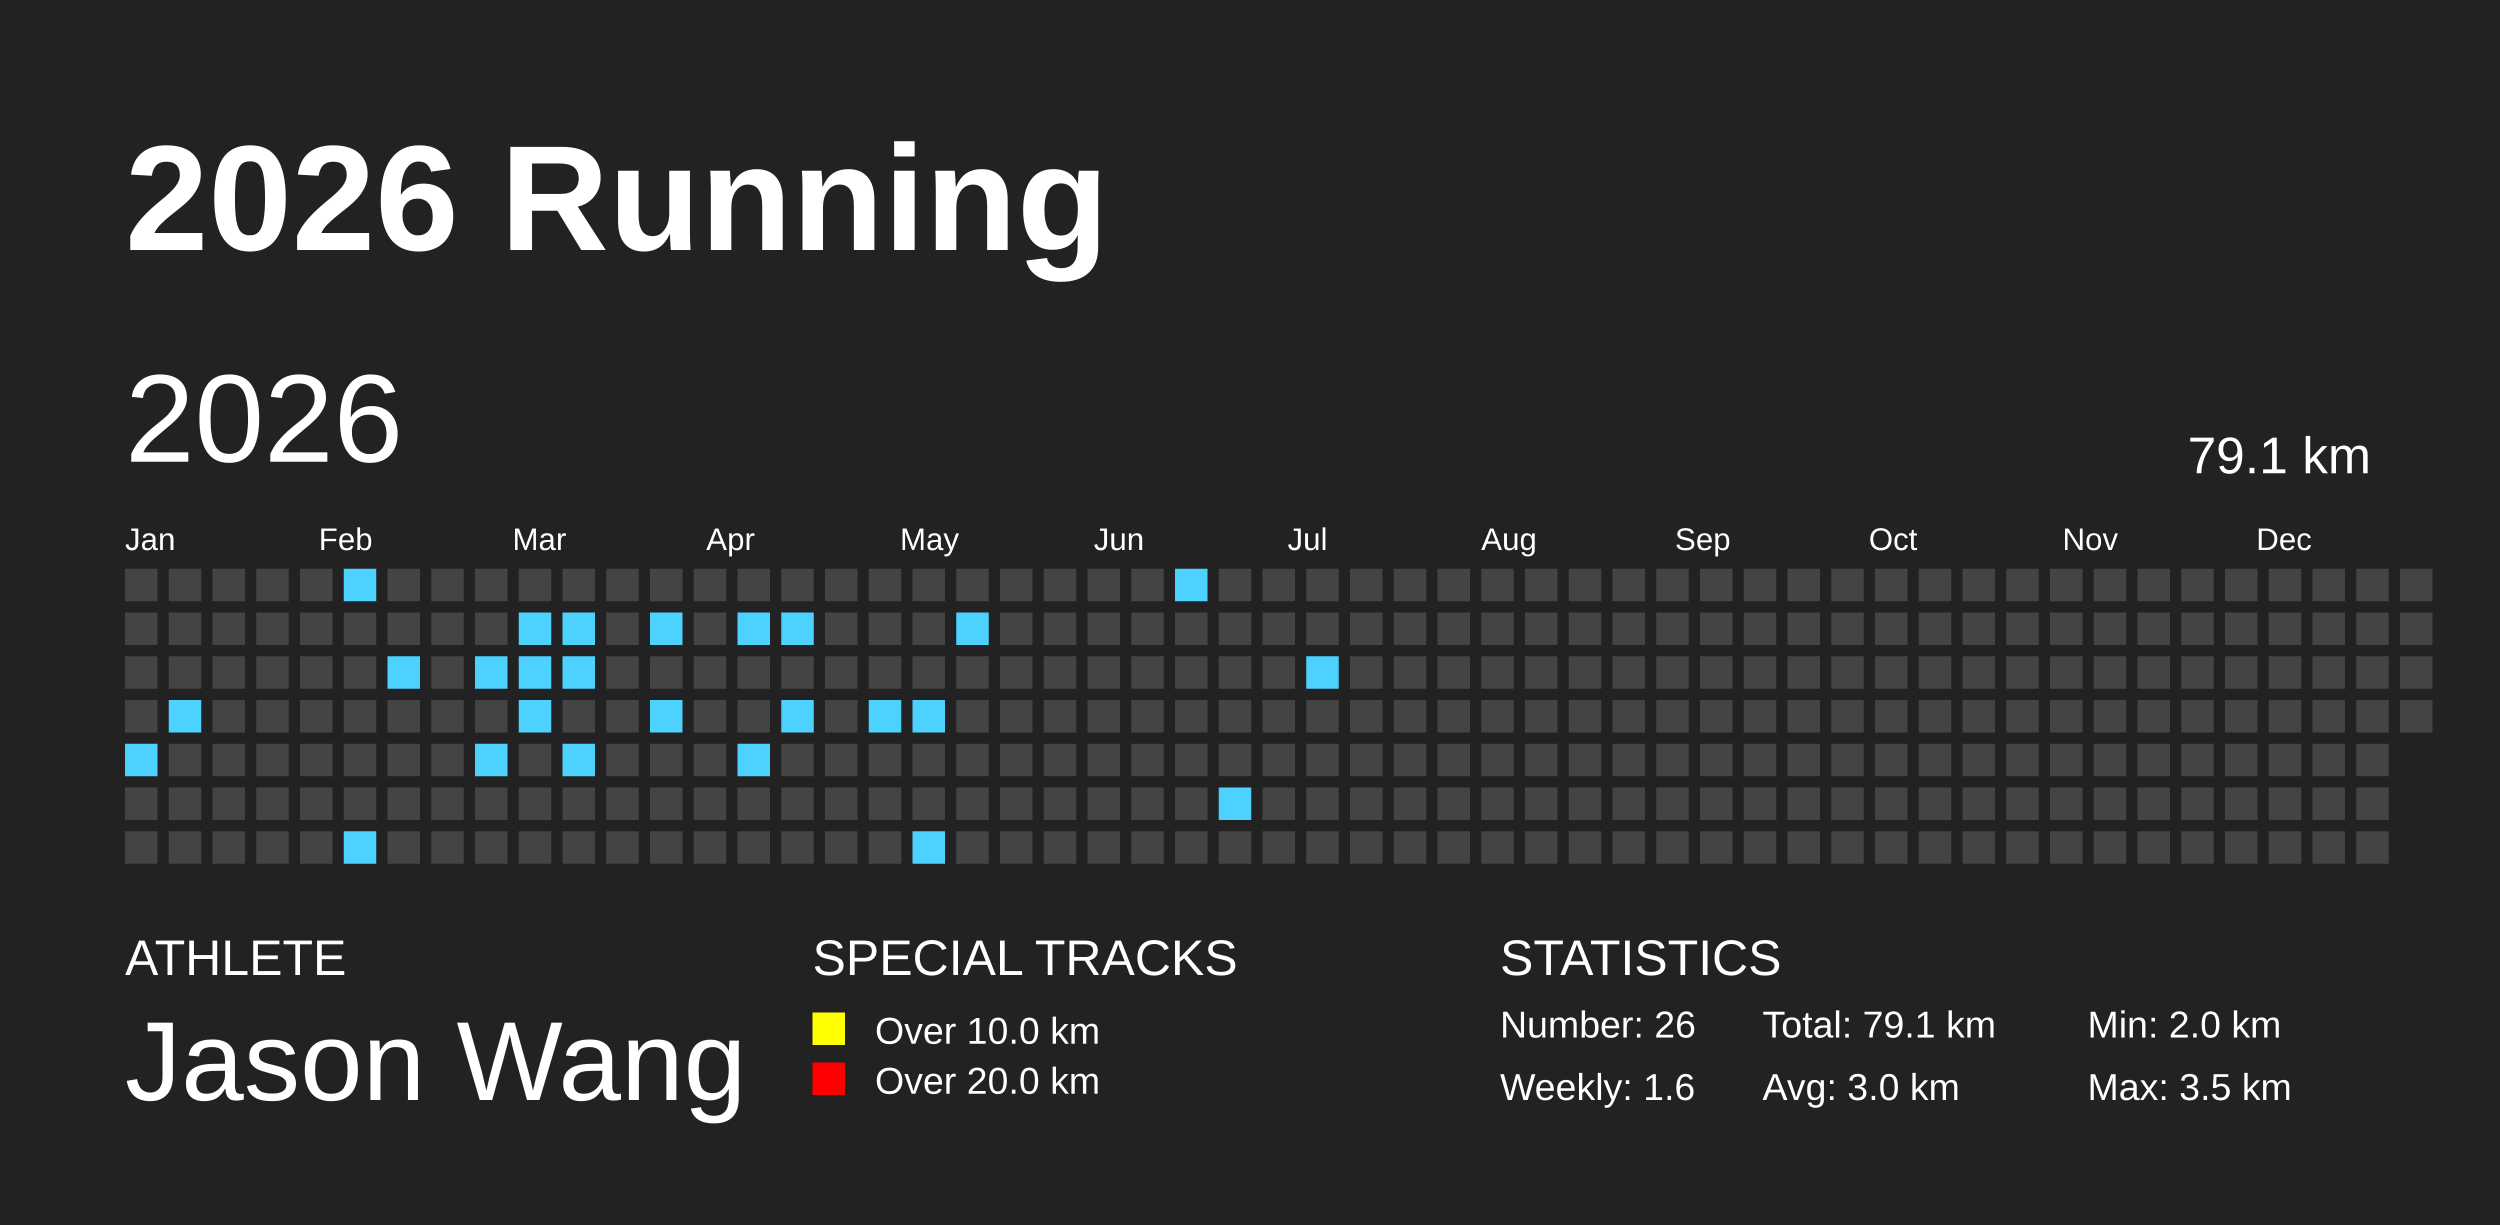
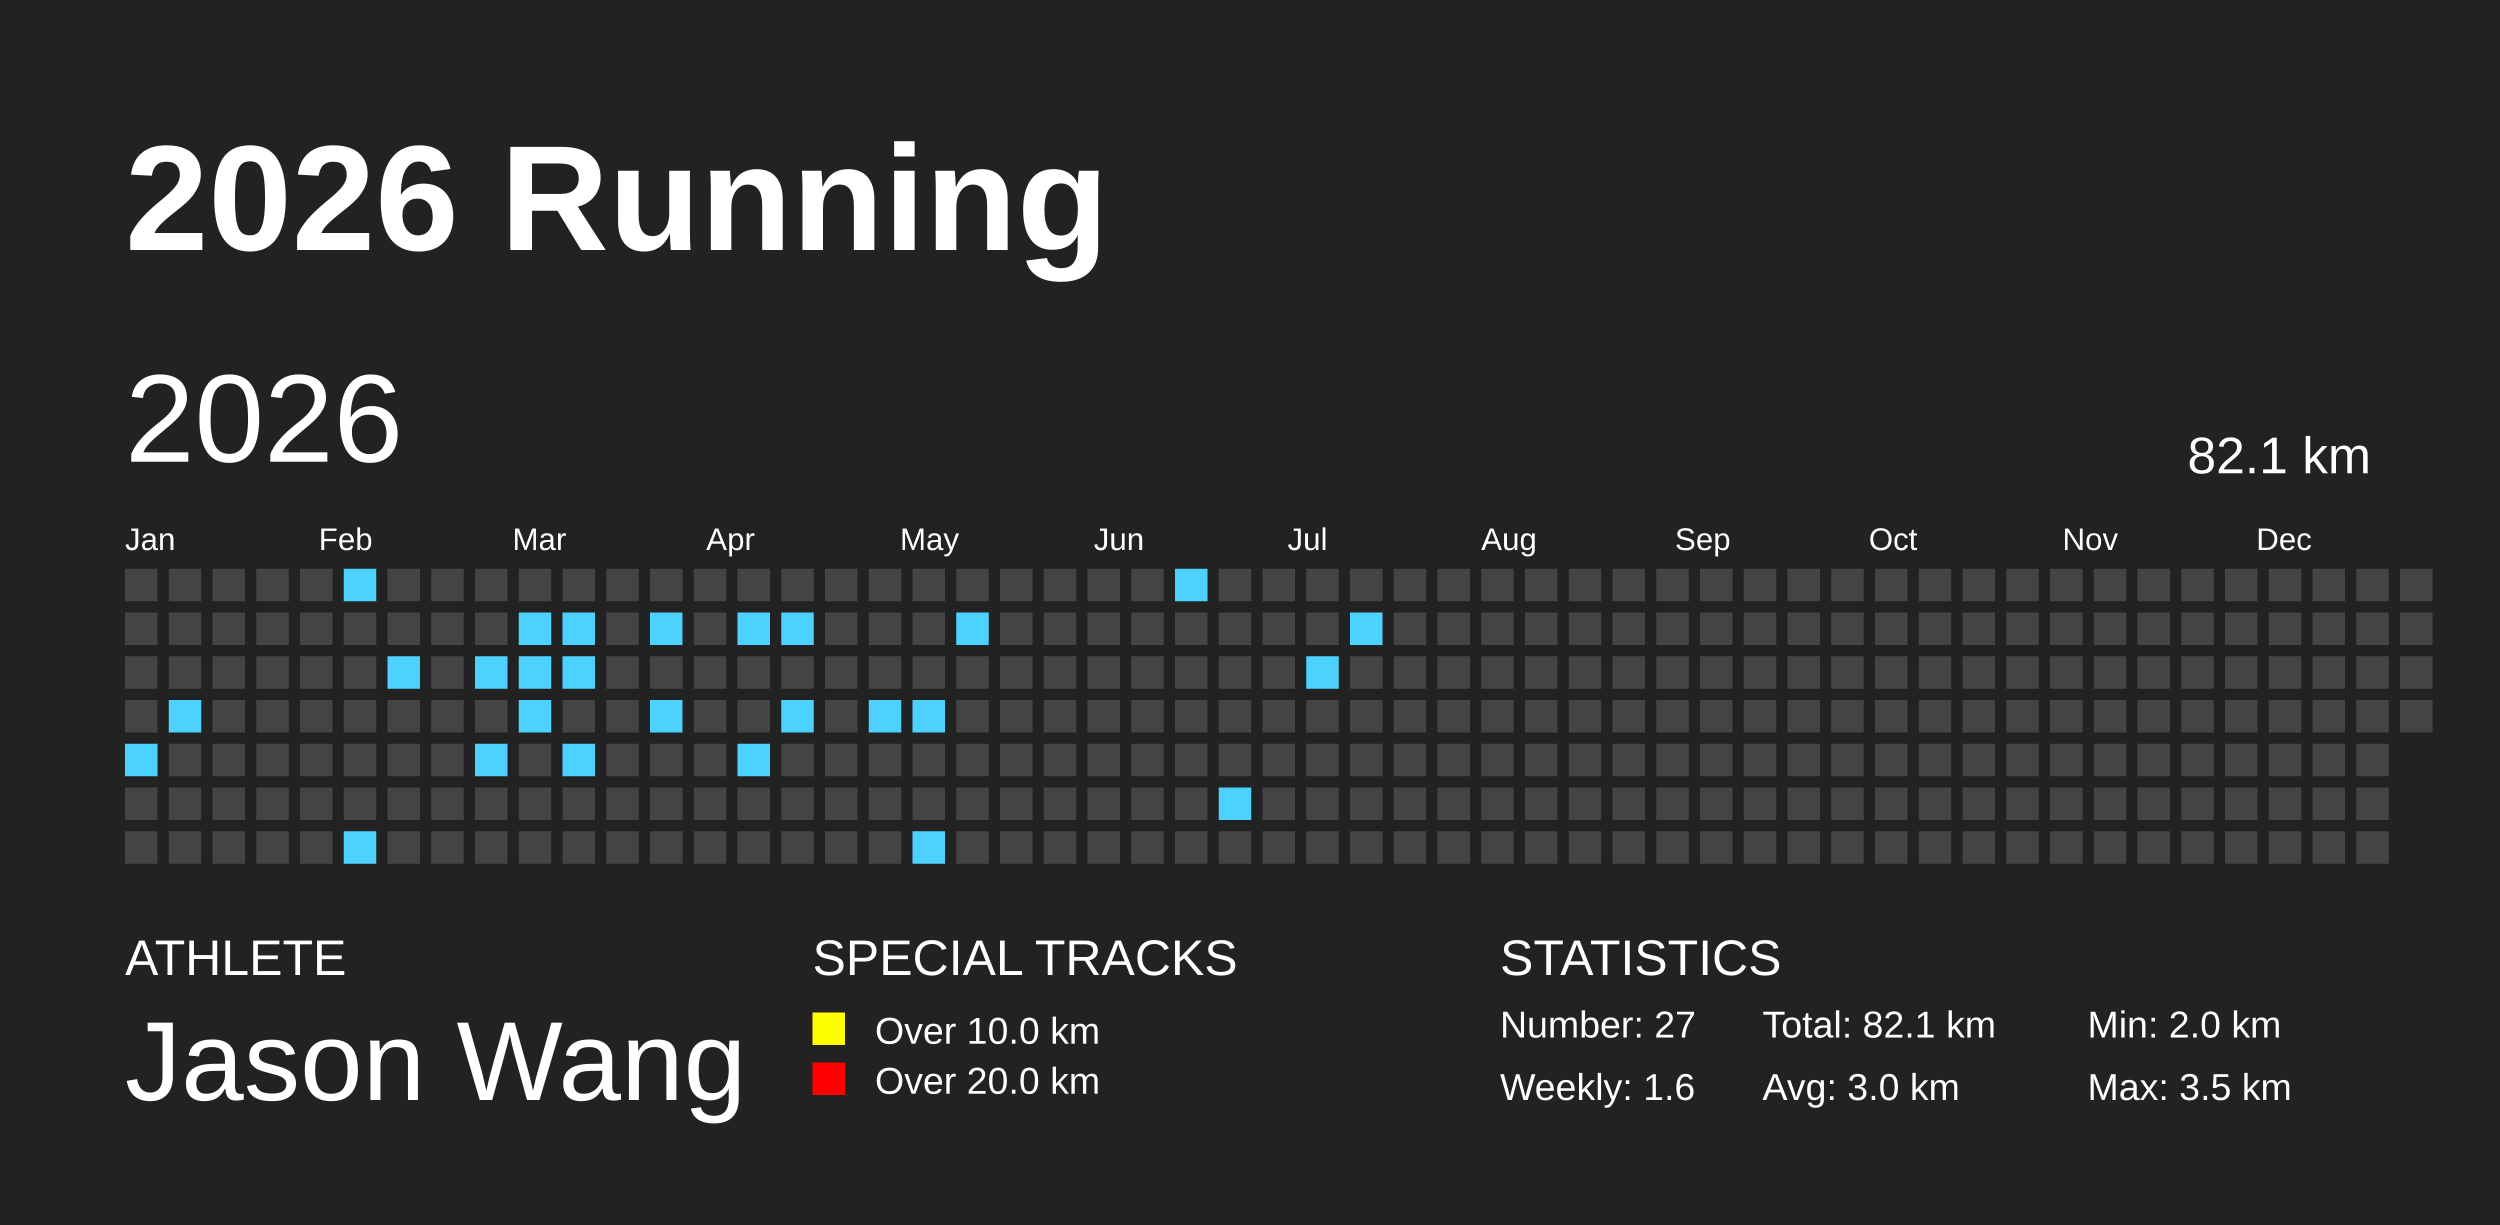
<svg xmlns="http://www.w3.org/2000/svg" baseProfile="full" height="98mm" version="1.1" viewBox="0,0,200,98" width="200mm">
  <defs />
  <rect fill="#222222" height="98" width="200" x="0" y="0" />
  <text fill="#FFFFFF" style="font-size:12px; font-family:Arial; font-weight:bold;" x="10" y="20">2026 Running</text>
  <text fill="#FFFFFF" style="font-size:4px; font-family:Arial" x="10" y="78">ATHLETE</text>
  <text fill="#FFFFFF" style="font-size:9px; font-family:Arial" x="10" y="88">Jason Wang</text>
  <text fill="#FFFFFF" style="font-size:4px; font-family:Arial" x="65" y="78">SPECIAL TRACKS</text>
  <rect fill="yellow" height="2.6" width="2.6" x="65" y="81" />
  <text fill="#FFFFFF" style="font-size:3px; font-family:Arial" x="70" y="83.5">Over 10.0 km</text>
  <rect fill="red" height="2.6" width="2.6" x="65" y="85" />
  <text fill="#FFFFFF" style="font-size:3px; font-family:Arial" x="70" y="87.5">Over 20.0 km</text>
  <text fill="#FFFFFF" style="font-size:4px; font-family:Arial" x="120" y="78">STATISTICS</text>
-   <text fill="#FFFFFF" style="font-size:3px; font-family:Arial" x="120" y="83">Number: 26</text>
+   <text fill="#FFFFFF" style="font-size:3px; font-family:Arial" x="120" y="83">Number: 27</text>
  <text fill="#FFFFFF" style="font-size:3px; font-family:Arial" x="120" y="88">Weekly: 1.6</text>
-   <text fill="#FFFFFF" style="font-size:3px; font-family:Arial" x="141" y="83">Total: 79.1 km</text>
+   <text fill="#FFFFFF" style="font-size:3px; font-family:Arial" x="141" y="83">Total: 82.1 km</text>
  <text fill="#FFFFFF" style="font-size:3px; font-family:Arial" x="141" y="88">Avg: 3.0 km</text>
  <text fill="#FFFFFF" style="font-size:3px; font-family:Arial" x="167" y="83">Min: 2.0 km</text>
  <text fill="#FFFFFF" style="font-size:3px; font-family:Arial" x="167" y="88">Max: 3.5 km</text>
  <text dominant-baseline="hanging" fill="#FFFFFF" style="font-size:10.0px; font-family:Arial;" x="10" y="30">2026</text>
-   <text dominant-baseline="hanging" fill="#FFFFFF" style="font-size:4.125px; font-family:Arial;" x="175" y="35">79.1 km</text>
+   <text dominant-baseline="hanging" fill="#FFFFFF" style="font-size:4.125px; font-family:Arial;" x="175" y="35">82.1 km</text>
  <text fill="#FFFFFF" style="font-size:2.5px; font-family:Arial" x="10.0" y="44">Jan</text>
  <text fill="#FFFFFF" style="font-size:2.5px; font-family:Arial" x="25.5" y="44">Feb</text>
  <text fill="#FFFFFF" style="font-size:2.5px; font-family:Arial" x="41.0" y="44">Mar</text>
  <text fill="#FFFFFF" style="font-size:2.5px; font-family:Arial" x="56.5" y="44">Apr</text>
  <text fill="#FFFFFF" style="font-size:2.5px; font-family:Arial" x="72.0" y="44">May</text>
  <text fill="#FFFFFF" style="font-size:2.5px; font-family:Arial" x="87.5" y="44">Jun</text>
  <text fill="#FFFFFF" style="font-size:2.5px; font-family:Arial" x="103.0" y="44">Jul</text>
  <text fill="#FFFFFF" style="font-size:2.5px; font-family:Arial" x="118.5" y="44">Aug</text>
  <text fill="#FFFFFF" style="font-size:2.5px; font-family:Arial" x="134.0" y="44">Sep</text>
  <text fill="#FFFFFF" style="font-size:2.5px; font-family:Arial" x="149.5" y="44">Oct</text>
  <text fill="#FFFFFF" style="font-size:2.5px; font-family:Arial" x="165.0" y="44">Nov</text>
  <text fill="#FFFFFF" style="font-size:2.5px; font-family:Arial" x="180.5" y="44">Dec</text>
  <rect fill="#444444" height="2.6" width="2.6" x="10.0" y="45.5" />
  <rect fill="#444444" height="2.6" width="2.6" x="10.0" y="49.0" />
  <rect fill="#444444" height="2.6" width="2.6" x="10.0" y="52.5" />
  <rect fill="#444444" height="2.6" width="2.6" x="10.0" y="56.0" />
  <rect fill="#4DD2FF" height="2.6" width="2.6" x="10.0" y="59.5" />
  <rect fill="#444444" height="2.6" width="2.6" x="10.0" y="63.0" />
  <rect fill="#444444" height="2.6" width="2.6" x="10.0" y="66.5" />
  <rect fill="#444444" height="2.6" width="2.6" x="13.5" y="45.5" />
  <rect fill="#444444" height="2.6" width="2.6" x="13.5" y="49.0" />
  <rect fill="#444444" height="2.6" width="2.6" x="13.5" y="52.5" />
  <rect fill="#4DD2FF" height="2.6" width="2.6" x="13.5" y="56.0" />
  <rect fill="#444444" height="2.6" width="2.6" x="13.5" y="59.5" />
  <rect fill="#444444" height="2.6" width="2.6" x="13.5" y="63.0" />
  <rect fill="#444444" height="2.6" width="2.6" x="13.5" y="66.5" />
  <rect fill="#444444" height="2.6" width="2.6" x="17.0" y="45.5" />
  <rect fill="#444444" height="2.6" width="2.6" x="17.0" y="49.0" />
  <rect fill="#444444" height="2.6" width="2.6" x="17.0" y="52.5" />
  <rect fill="#444444" height="2.6" width="2.6" x="17.0" y="56.0" />
  <rect fill="#444444" height="2.6" width="2.6" x="17.0" y="59.5" />
  <rect fill="#444444" height="2.6" width="2.6" x="17.0" y="63.0" />
  <rect fill="#444444" height="2.6" width="2.6" x="17.0" y="66.5" />
  <rect fill="#444444" height="2.6" width="2.6" x="20.5" y="45.5" />
  <rect fill="#444444" height="2.6" width="2.6" x="20.5" y="49.0" />
  <rect fill="#444444" height="2.6" width="2.6" x="20.5" y="52.5" />
  <rect fill="#444444" height="2.6" width="2.6" x="20.5" y="56.0" />
  <rect fill="#444444" height="2.6" width="2.6" x="20.5" y="59.5" />
  <rect fill="#444444" height="2.6" width="2.6" x="20.5" y="63.0" />
  <rect fill="#444444" height="2.6" width="2.6" x="20.5" y="66.5" />
  <rect fill="#444444" height="2.6" width="2.6" x="24.0" y="45.5" />
  <rect fill="#444444" height="2.6" width="2.6" x="24.0" y="49.0" />
  <rect fill="#444444" height="2.6" width="2.6" x="24.0" y="52.5" />
  <rect fill="#444444" height="2.6" width="2.6" x="24.0" y="56.0" />
  <rect fill="#444444" height="2.6" width="2.6" x="24.0" y="59.5" />
  <rect fill="#444444" height="2.6" width="2.6" x="24.0" y="63.0" />
  <rect fill="#444444" height="2.6" width="2.6" x="24.0" y="66.5" />
  <rect fill="#4DD2FF" height="2.6" width="2.6" x="27.5" y="45.5" />
  <rect fill="#444444" height="2.6" width="2.6" x="27.5" y="49.0" />
  <rect fill="#444444" height="2.6" width="2.6" x="27.5" y="52.5" />
  <rect fill="#444444" height="2.6" width="2.6" x="27.5" y="56.0" />
  <rect fill="#444444" height="2.6" width="2.6" x="27.5" y="59.5" />
  <rect fill="#444444" height="2.6" width="2.6" x="27.5" y="63.0" />
  <rect fill="#4DD2FF" height="2.6" width="2.6" x="27.5" y="66.5" />
  <rect fill="#444444" height="2.6" width="2.6" x="31.0" y="45.5" />
  <rect fill="#444444" height="2.6" width="2.6" x="31.0" y="49.0" />
  <rect fill="#4DD2FF" height="2.6" width="2.6" x="31.0" y="52.5" />
  <rect fill="#444444" height="2.6" width="2.6" x="31.0" y="56.0" />
  <rect fill="#444444" height="2.6" width="2.6" x="31.0" y="59.5" />
  <rect fill="#444444" height="2.6" width="2.6" x="31.0" y="63.0" />
  <rect fill="#444444" height="2.6" width="2.6" x="31.0" y="66.5" />
  <rect fill="#444444" height="2.6" width="2.6" x="34.5" y="45.5" />
  <rect fill="#444444" height="2.6" width="2.6" x="34.5" y="49.0" />
  <rect fill="#444444" height="2.6" width="2.6" x="34.5" y="52.5" />
  <rect fill="#444444" height="2.6" width="2.6" x="34.5" y="56.0" />
  <rect fill="#444444" height="2.6" width="2.6" x="34.5" y="59.5" />
  <rect fill="#444444" height="2.6" width="2.6" x="34.5" y="63.0" />
  <rect fill="#444444" height="2.6" width="2.6" x="34.5" y="66.5" />
  <rect fill="#444444" height="2.6" width="2.6" x="38.0" y="45.5" />
  <rect fill="#444444" height="2.6" width="2.6" x="38.0" y="49.0" />
  <rect fill="#4DD2FF" height="2.6" width="2.6" x="38.0" y="52.5" />
  <rect fill="#444444" height="2.6" width="2.6" x="38.0" y="56.0" />
  <rect fill="#4DD2FF" height="2.6" width="2.6" x="38.0" y="59.5" />
  <rect fill="#444444" height="2.6" width="2.6" x="38.0" y="63.0" />
  <rect fill="#444444" height="2.6" width="2.6" x="38.0" y="66.5" />
  <rect fill="#444444" height="2.6" width="2.6" x="41.5" y="45.5" />
  <rect fill="#4DD2FF" height="2.6" width="2.6" x="41.5" y="49.0" />
  <rect fill="#4DD2FF" height="2.6" width="2.6" x="41.5" y="52.5" />
  <rect fill="#4DD2FF" height="2.6" width="2.6" x="41.5" y="56.0" />
  <rect fill="#444444" height="2.6" width="2.6" x="41.5" y="59.5" />
  <rect fill="#444444" height="2.6" width="2.6" x="41.5" y="63.0" />
  <rect fill="#444444" height="2.6" width="2.6" x="41.5" y="66.5" />
  <rect fill="#444444" height="2.6" width="2.6" x="45.0" y="45.5" />
  <rect fill="#4DD2FF" height="2.6" width="2.6" x="45.0" y="49.0" />
  <rect fill="#4DD2FF" height="2.6" width="2.6" x="45.0" y="52.5" />
  <rect fill="#444444" height="2.6" width="2.6" x="45.0" y="56.0" />
  <rect fill="#4DD2FF" height="2.6" width="2.6" x="45.0" y="59.5" />
  <rect fill="#444444" height="2.6" width="2.6" x="45.0" y="63.0" />
  <rect fill="#444444" height="2.6" width="2.6" x="45.0" y="66.5" />
  <rect fill="#444444" height="2.6" width="2.6" x="48.5" y="45.5" />
  <rect fill="#444444" height="2.6" width="2.6" x="48.5" y="49.0" />
  <rect fill="#444444" height="2.6" width="2.6" x="48.5" y="52.5" />
  <rect fill="#444444" height="2.6" width="2.6" x="48.5" y="56.0" />
  <rect fill="#444444" height="2.6" width="2.6" x="48.5" y="59.5" />
  <rect fill="#444444" height="2.6" width="2.6" x="48.5" y="63.0" />
  <rect fill="#444444" height="2.6" width="2.6" x="48.5" y="66.5" />
  <rect fill="#444444" height="2.6" width="2.6" x="52.0" y="45.5" />
  <rect fill="#4DD2FF" height="2.6" width="2.6" x="52.0" y="49.0" />
  <rect fill="#444444" height="2.6" width="2.6" x="52.0" y="52.5" />
  <rect fill="#4DD2FF" height="2.6" width="2.6" x="52.0" y="56.0" />
  <rect fill="#444444" height="2.6" width="2.6" x="52.0" y="59.5" />
  <rect fill="#444444" height="2.6" width="2.6" x="52.0" y="63.0" />
  <rect fill="#444444" height="2.6" width="2.6" x="52.0" y="66.5" />
  <rect fill="#444444" height="2.6" width="2.6" x="55.5" y="45.5" />
  <rect fill="#444444" height="2.6" width="2.6" x="55.5" y="49.0" />
  <rect fill="#444444" height="2.6" width="2.6" x="55.5" y="52.5" />
  <rect fill="#444444" height="2.6" width="2.6" x="55.5" y="56.0" />
  <rect fill="#444444" height="2.6" width="2.6" x="55.5" y="59.5" />
  <rect fill="#444444" height="2.6" width="2.6" x="55.5" y="63.0" />
  <rect fill="#444444" height="2.6" width="2.6" x="55.5" y="66.5" />
  <rect fill="#444444" height="2.6" width="2.6" x="59.0" y="45.5" />
  <rect fill="#4DD2FF" height="2.6" width="2.6" x="59.0" y="49.0" />
  <rect fill="#444444" height="2.6" width="2.6" x="59.0" y="52.5" />
  <rect fill="#444444" height="2.6" width="2.6" x="59.0" y="56.0" />
  <rect fill="#4DD2FF" height="2.6" width="2.6" x="59.0" y="59.5" />
  <rect fill="#444444" height="2.6" width="2.6" x="59.0" y="63.0" />
  <rect fill="#444444" height="2.6" width="2.6" x="59.0" y="66.5" />
  <rect fill="#444444" height="2.6" width="2.6" x="62.5" y="45.5" />
  <rect fill="#4DD2FF" height="2.6" width="2.6" x="62.5" y="49.0" />
  <rect fill="#444444" height="2.6" width="2.6" x="62.5" y="52.5" />
  <rect fill="#4DD2FF" height="2.6" width="2.6" x="62.5" y="56.0" />
  <rect fill="#444444" height="2.6" width="2.6" x="62.5" y="59.5" />
  <rect fill="#444444" height="2.6" width="2.6" x="62.5" y="63.0" />
  <rect fill="#444444" height="2.6" width="2.6" x="62.5" y="66.5" />
  <rect fill="#444444" height="2.6" width="2.6" x="66.0" y="45.5" />
  <rect fill="#444444" height="2.6" width="2.6" x="66.0" y="49.0" />
  <rect fill="#444444" height="2.6" width="2.6" x="66.0" y="52.5" />
  <rect fill="#444444" height="2.6" width="2.6" x="66.0" y="56.0" />
  <rect fill="#444444" height="2.6" width="2.6" x="66.0" y="59.5" />
  <rect fill="#444444" height="2.6" width="2.6" x="66.0" y="63.0" />
  <rect fill="#444444" height="2.6" width="2.6" x="66.0" y="66.5" />
  <rect fill="#444444" height="2.6" width="2.6" x="69.5" y="45.5" />
  <rect fill="#444444" height="2.6" width="2.6" x="69.5" y="49.0" />
  <rect fill="#444444" height="2.6" width="2.6" x="69.5" y="52.5" />
  <rect fill="#4DD2FF" height="2.6" width="2.6" x="69.5" y="56.0" />
  <rect fill="#444444" height="2.6" width="2.6" x="69.5" y="59.5" />
  <rect fill="#444444" height="2.6" width="2.6" x="69.5" y="63.0" />
  <rect fill="#444444" height="2.6" width="2.6" x="69.5" y="66.5" />
  <rect fill="#444444" height="2.6" width="2.6" x="73.0" y="45.5" />
  <rect fill="#444444" height="2.6" width="2.6" x="73.0" y="49.0" />
  <rect fill="#444444" height="2.6" width="2.6" x="73.0" y="52.5" />
  <rect fill="#4DD2FF" height="2.6" width="2.6" x="73.0" y="56.0" />
  <rect fill="#444444" height="2.6" width="2.6" x="73.0" y="59.5" />
  <rect fill="#444444" height="2.6" width="2.6" x="73.0" y="63.0" />
  <rect fill="#4DD2FF" height="2.6" width="2.6" x="73.0" y="66.5" />
  <rect fill="#444444" height="2.6" width="2.6" x="76.5" y="45.5" />
  <rect fill="#4DD2FF" height="2.6" width="2.6" x="76.5" y="49.0" />
  <rect fill="#444444" height="2.6" width="2.6" x="76.5" y="52.5" />
  <rect fill="#444444" height="2.6" width="2.6" x="76.5" y="56.0" />
  <rect fill="#444444" height="2.6" width="2.6" x="76.5" y="59.5" />
  <rect fill="#444444" height="2.6" width="2.6" x="76.5" y="63.0" />
  <rect fill="#444444" height="2.6" width="2.6" x="76.5" y="66.5" />
  <rect fill="#444444" height="2.6" width="2.6" x="80.0" y="45.5" />
  <rect fill="#444444" height="2.6" width="2.6" x="80.0" y="49.0" />
  <rect fill="#444444" height="2.6" width="2.6" x="80.0" y="52.5" />
  <rect fill="#444444" height="2.6" width="2.6" x="80.0" y="56.0" />
  <rect fill="#444444" height="2.6" width="2.6" x="80.0" y="59.5" />
  <rect fill="#444444" height="2.6" width="2.6" x="80.0" y="63.0" />
  <rect fill="#444444" height="2.6" width="2.6" x="80.0" y="66.5" />
  <rect fill="#444444" height="2.6" width="2.6" x="83.5" y="45.5" />
  <rect fill="#444444" height="2.6" width="2.6" x="83.5" y="49.0" />
  <rect fill="#444444" height="2.6" width="2.6" x="83.5" y="52.5" />
  <rect fill="#444444" height="2.6" width="2.6" x="83.5" y="56.0" />
  <rect fill="#444444" height="2.6" width="2.6" x="83.5" y="59.5" />
  <rect fill="#444444" height="2.6" width="2.6" x="83.5" y="63.0" />
  <rect fill="#444444" height="2.6" width="2.6" x="83.5" y="66.5" />
  <rect fill="#444444" height="2.6" width="2.6" x="87.0" y="45.5" />
  <rect fill="#444444" height="2.6" width="2.6" x="87.0" y="49.0" />
  <rect fill="#444444" height="2.6" width="2.6" x="87.0" y="52.5" />
  <rect fill="#444444" height="2.6" width="2.6" x="87.0" y="56.0" />
  <rect fill="#444444" height="2.6" width="2.6" x="87.0" y="59.5" />
  <rect fill="#444444" height="2.6" width="2.6" x="87.0" y="63.0" />
  <rect fill="#444444" height="2.6" width="2.6" x="87.0" y="66.5" />
  <rect fill="#444444" height="2.6" width="2.6" x="90.5" y="45.5" />
  <rect fill="#444444" height="2.6" width="2.6" x="90.5" y="49.0" />
  <rect fill="#444444" height="2.6" width="2.6" x="90.5" y="52.5" />
  <rect fill="#444444" height="2.6" width="2.6" x="90.5" y="56.0" />
  <rect fill="#444444" height="2.6" width="2.6" x="90.5" y="59.5" />
  <rect fill="#444444" height="2.6" width="2.6" x="90.5" y="63.0" />
  <rect fill="#444444" height="2.6" width="2.6" x="90.5" y="66.5" />
  <rect fill="#4DD2FF" height="2.6" width="2.6" x="94.0" y="45.5" />
  <rect fill="#444444" height="2.6" width="2.6" x="94.0" y="49.0" />
  <rect fill="#444444" height="2.6" width="2.6" x="94.0" y="52.5" />
  <rect fill="#444444" height="2.6" width="2.6" x="94.0" y="56.0" />
  <rect fill="#444444" height="2.6" width="2.6" x="94.0" y="59.5" />
  <rect fill="#444444" height="2.6" width="2.6" x="94.0" y="63.0" />
  <rect fill="#444444" height="2.6" width="2.6" x="94.0" y="66.5" />
  <rect fill="#444444" height="2.6" width="2.6" x="97.5" y="45.5" />
  <rect fill="#444444" height="2.6" width="2.6" x="97.5" y="49.0" />
  <rect fill="#444444" height="2.6" width="2.6" x="97.5" y="52.5" />
  <rect fill="#444444" height="2.6" width="2.6" x="97.5" y="56.0" />
  <rect fill="#444444" height="2.6" width="2.6" x="97.5" y="59.5" />
  <rect fill="#4DD2FF" height="2.6" width="2.6" x="97.5" y="63.0" />
  <rect fill="#444444" height="2.6" width="2.6" x="97.5" y="66.5" />
  <rect fill="#444444" height="2.6" width="2.6" x="101.0" y="45.5" />
  <rect fill="#444444" height="2.6" width="2.6" x="101.0" y="49.0" />
  <rect fill="#444444" height="2.6" width="2.6" x="101.0" y="52.5" />
  <rect fill="#444444" height="2.6" width="2.6" x="101.0" y="56.0" />
  <rect fill="#444444" height="2.6" width="2.6" x="101.0" y="59.5" />
  <rect fill="#444444" height="2.6" width="2.6" x="101.0" y="63.0" />
  <rect fill="#444444" height="2.6" width="2.6" x="101.0" y="66.5" />
  <rect fill="#444444" height="2.6" width="2.6" x="104.5" y="45.5" />
  <rect fill="#444444" height="2.6" width="2.6" x="104.5" y="49.0" />
  <rect fill="#4DD2FF" height="2.6" width="2.6" x="104.5" y="52.5" />
  <rect fill="#444444" height="2.6" width="2.6" x="104.5" y="56.0" />
  <rect fill="#444444" height="2.6" width="2.6" x="104.5" y="59.5" />
  <rect fill="#444444" height="2.6" width="2.6" x="104.5" y="63.0" />
  <rect fill="#444444" height="2.6" width="2.6" x="104.5" y="66.5" />
  <rect fill="#444444" height="2.6" width="2.6" x="108.0" y="45.5" />
-   <rect fill="#444444" height="2.6" width="2.6" x="108.0" y="49.0" />
+   <rect fill="#4DD2FF" height="2.6" width="2.6" x="108.0" y="49.0" />
  <rect fill="#444444" height="2.6" width="2.6" x="108.0" y="52.5" />
  <rect fill="#444444" height="2.6" width="2.6" x="108.0" y="56.0" />
  <rect fill="#444444" height="2.6" width="2.6" x="108.0" y="59.5" />
  <rect fill="#444444" height="2.6" width="2.6" x="108.0" y="63.0" />
  <rect fill="#444444" height="2.6" width="2.6" x="108.0" y="66.5" />
  <rect fill="#444444" height="2.6" width="2.6" x="111.5" y="45.5" />
  <rect fill="#444444" height="2.6" width="2.6" x="111.5" y="49.0" />
  <rect fill="#444444" height="2.6" width="2.6" x="111.5" y="52.5" />
  <rect fill="#444444" height="2.6" width="2.6" x="111.5" y="56.0" />
  <rect fill="#444444" height="2.6" width="2.6" x="111.5" y="59.5" />
  <rect fill="#444444" height="2.6" width="2.6" x="111.5" y="63.0" />
  <rect fill="#444444" height="2.6" width="2.6" x="111.5" y="66.5" />
  <rect fill="#444444" height="2.6" width="2.6" x="115.0" y="45.5" />
  <rect fill="#444444" height="2.6" width="2.6" x="115.0" y="49.0" />
  <rect fill="#444444" height="2.6" width="2.6" x="115.0" y="52.5" />
  <rect fill="#444444" height="2.6" width="2.6" x="115.0" y="56.0" />
  <rect fill="#444444" height="2.6" width="2.6" x="115.0" y="59.5" />
  <rect fill="#444444" height="2.6" width="2.6" x="115.0" y="63.0" />
  <rect fill="#444444" height="2.6" width="2.6" x="115.0" y="66.5" />
  <rect fill="#444444" height="2.6" width="2.6" x="118.5" y="45.5" />
  <rect fill="#444444" height="2.6" width="2.6" x="118.5" y="49.0" />
  <rect fill="#444444" height="2.6" width="2.6" x="118.5" y="52.5" />
  <rect fill="#444444" height="2.6" width="2.6" x="118.5" y="56.0" />
  <rect fill="#444444" height="2.6" width="2.6" x="118.5" y="59.5" />
  <rect fill="#444444" height="2.6" width="2.6" x="118.5" y="63.0" />
  <rect fill="#444444" height="2.6" width="2.6" x="118.5" y="66.5" />
  <rect fill="#444444" height="2.6" width="2.6" x="122.0" y="45.5" />
  <rect fill="#444444" height="2.6" width="2.6" x="122.0" y="49.0" />
  <rect fill="#444444" height="2.6" width="2.6" x="122.0" y="52.5" />
  <rect fill="#444444" height="2.6" width="2.6" x="122.0" y="56.0" />
  <rect fill="#444444" height="2.6" width="2.6" x="122.0" y="59.5" />
  <rect fill="#444444" height="2.6" width="2.6" x="122.0" y="63.0" />
  <rect fill="#444444" height="2.6" width="2.6" x="122.0" y="66.5" />
  <rect fill="#444444" height="2.6" width="2.6" x="125.5" y="45.5" />
  <rect fill="#444444" height="2.6" width="2.6" x="125.5" y="49.0" />
  <rect fill="#444444" height="2.6" width="2.6" x="125.5" y="52.5" />
  <rect fill="#444444" height="2.6" width="2.6" x="125.5" y="56.0" />
  <rect fill="#444444" height="2.6" width="2.6" x="125.5" y="59.5" />
  <rect fill="#444444" height="2.6" width="2.6" x="125.5" y="63.0" />
  <rect fill="#444444" height="2.6" width="2.6" x="125.5" y="66.5" />
  <rect fill="#444444" height="2.6" width="2.6" x="129.0" y="45.5" />
  <rect fill="#444444" height="2.6" width="2.6" x="129.0" y="49.0" />
  <rect fill="#444444" height="2.6" width="2.6" x="129.0" y="52.5" />
  <rect fill="#444444" height="2.6" width="2.6" x="129.0" y="56.0" />
  <rect fill="#444444" height="2.6" width="2.6" x="129.0" y="59.5" />
  <rect fill="#444444" height="2.6" width="2.6" x="129.0" y="63.0" />
  <rect fill="#444444" height="2.6" width="2.6" x="129.0" y="66.5" />
  <rect fill="#444444" height="2.6" width="2.6" x="132.5" y="45.5" />
  <rect fill="#444444" height="2.6" width="2.6" x="132.5" y="49.0" />
  <rect fill="#444444" height="2.6" width="2.6" x="132.5" y="52.5" />
  <rect fill="#444444" height="2.6" width="2.6" x="132.5" y="56.0" />
  <rect fill="#444444" height="2.6" width="2.6" x="132.5" y="59.5" />
  <rect fill="#444444" height="2.6" width="2.6" x="132.5" y="63.0" />
  <rect fill="#444444" height="2.6" width="2.6" x="132.5" y="66.5" />
  <rect fill="#444444" height="2.6" width="2.6" x="136.0" y="45.5" />
  <rect fill="#444444" height="2.6" width="2.6" x="136.0" y="49.0" />
  <rect fill="#444444" height="2.6" width="2.6" x="136.0" y="52.5" />
  <rect fill="#444444" height="2.6" width="2.6" x="136.0" y="56.0" />
  <rect fill="#444444" height="2.6" width="2.6" x="136.0" y="59.5" />
  <rect fill="#444444" height="2.6" width="2.6" x="136.0" y="63.0" />
  <rect fill="#444444" height="2.6" width="2.6" x="136.0" y="66.5" />
  <rect fill="#444444" height="2.6" width="2.6" x="139.5" y="45.5" />
  <rect fill="#444444" height="2.6" width="2.6" x="139.5" y="49.0" />
  <rect fill="#444444" height="2.6" width="2.6" x="139.5" y="52.5" />
  <rect fill="#444444" height="2.6" width="2.6" x="139.5" y="56.0" />
  <rect fill="#444444" height="2.6" width="2.6" x="139.5" y="59.5" />
  <rect fill="#444444" height="2.6" width="2.6" x="139.5" y="63.0" />
  <rect fill="#444444" height="2.6" width="2.6" x="139.5" y="66.5" />
  <rect fill="#444444" height="2.6" width="2.6" x="143.0" y="45.5" />
  <rect fill="#444444" height="2.6" width="2.6" x="143.0" y="49.0" />
  <rect fill="#444444" height="2.6" width="2.6" x="143.0" y="52.5" />
  <rect fill="#444444" height="2.6" width="2.6" x="143.0" y="56.0" />
  <rect fill="#444444" height="2.6" width="2.6" x="143.0" y="59.5" />
  <rect fill="#444444" height="2.6" width="2.6" x="143.0" y="63.0" />
  <rect fill="#444444" height="2.6" width="2.6" x="143.0" y="66.5" />
  <rect fill="#444444" height="2.6" width="2.6" x="146.5" y="45.5" />
  <rect fill="#444444" height="2.6" width="2.6" x="146.5" y="49.0" />
  <rect fill="#444444" height="2.6" width="2.6" x="146.5" y="52.5" />
  <rect fill="#444444" height="2.6" width="2.6" x="146.5" y="56.0" />
  <rect fill="#444444" height="2.6" width="2.6" x="146.5" y="59.5" />
  <rect fill="#444444" height="2.6" width="2.6" x="146.5" y="63.0" />
  <rect fill="#444444" height="2.6" width="2.6" x="146.5" y="66.5" />
  <rect fill="#444444" height="2.6" width="2.6" x="150.0" y="45.5" />
  <rect fill="#444444" height="2.6" width="2.6" x="150.0" y="49.0" />
  <rect fill="#444444" height="2.6" width="2.6" x="150.0" y="52.5" />
  <rect fill="#444444" height="2.6" width="2.6" x="150.0" y="56.0" />
  <rect fill="#444444" height="2.6" width="2.6" x="150.0" y="59.5" />
  <rect fill="#444444" height="2.6" width="2.6" x="150.0" y="63.0" />
  <rect fill="#444444" height="2.6" width="2.6" x="150.0" y="66.5" />
  <rect fill="#444444" height="2.6" width="2.6" x="153.5" y="45.5" />
  <rect fill="#444444" height="2.6" width="2.6" x="153.5" y="49.0" />
  <rect fill="#444444" height="2.6" width="2.6" x="153.5" y="52.5" />
  <rect fill="#444444" height="2.6" width="2.6" x="153.5" y="56.0" />
  <rect fill="#444444" height="2.6" width="2.6" x="153.5" y="59.5" />
  <rect fill="#444444" height="2.6" width="2.6" x="153.5" y="63.0" />
  <rect fill="#444444" height="2.6" width="2.6" x="153.5" y="66.5" />
  <rect fill="#444444" height="2.6" width="2.6" x="157.0" y="45.5" />
  <rect fill="#444444" height="2.6" width="2.6" x="157.0" y="49.0" />
  <rect fill="#444444" height="2.6" width="2.6" x="157.0" y="52.5" />
  <rect fill="#444444" height="2.6" width="2.6" x="157.0" y="56.0" />
  <rect fill="#444444" height="2.6" width="2.6" x="157.0" y="59.5" />
  <rect fill="#444444" height="2.6" width="2.6" x="157.0" y="63.0" />
  <rect fill="#444444" height="2.6" width="2.6" x="157.0" y="66.5" />
  <rect fill="#444444" height="2.6" width="2.6" x="160.5" y="45.5" />
  <rect fill="#444444" height="2.6" width="2.6" x="160.5" y="49.0" />
  <rect fill="#444444" height="2.6" width="2.6" x="160.5" y="52.5" />
  <rect fill="#444444" height="2.6" width="2.6" x="160.5" y="56.0" />
  <rect fill="#444444" height="2.6" width="2.6" x="160.5" y="59.5" />
  <rect fill="#444444" height="2.6" width="2.6" x="160.5" y="63.0" />
  <rect fill="#444444" height="2.6" width="2.6" x="160.5" y="66.5" />
  <rect fill="#444444" height="2.6" width="2.6" x="164.0" y="45.5" />
  <rect fill="#444444" height="2.6" width="2.6" x="164.0" y="49.0" />
  <rect fill="#444444" height="2.6" width="2.6" x="164.0" y="52.5" />
  <rect fill="#444444" height="2.6" width="2.6" x="164.0" y="56.0" />
  <rect fill="#444444" height="2.6" width="2.6" x="164.0" y="59.5" />
  <rect fill="#444444" height="2.6" width="2.6" x="164.0" y="63.0" />
  <rect fill="#444444" height="2.6" width="2.6" x="164.0" y="66.5" />
  <rect fill="#444444" height="2.6" width="2.6" x="167.5" y="45.5" />
  <rect fill="#444444" height="2.6" width="2.6" x="167.5" y="49.0" />
  <rect fill="#444444" height="2.6" width="2.6" x="167.5" y="52.5" />
  <rect fill="#444444" height="2.6" width="2.6" x="167.5" y="56.0" />
  <rect fill="#444444" height="2.6" width="2.6" x="167.5" y="59.5" />
  <rect fill="#444444" height="2.6" width="2.6" x="167.5" y="63.0" />
  <rect fill="#444444" height="2.6" width="2.6" x="167.5" y="66.5" />
  <rect fill="#444444" height="2.6" width="2.6" x="171.0" y="45.5" />
  <rect fill="#444444" height="2.6" width="2.6" x="171.0" y="49.0" />
  <rect fill="#444444" height="2.6" width="2.6" x="171.0" y="52.5" />
  <rect fill="#444444" height="2.6" width="2.6" x="171.0" y="56.0" />
  <rect fill="#444444" height="2.6" width="2.6" x="171.0" y="59.5" />
  <rect fill="#444444" height="2.6" width="2.6" x="171.0" y="63.0" />
  <rect fill="#444444" height="2.6" width="2.6" x="171.0" y="66.5" />
  <rect fill="#444444" height="2.6" width="2.6" x="174.5" y="45.5" />
  <rect fill="#444444" height="2.6" width="2.6" x="174.5" y="49.0" />
  <rect fill="#444444" height="2.6" width="2.6" x="174.5" y="52.5" />
  <rect fill="#444444" height="2.6" width="2.6" x="174.5" y="56.0" />
  <rect fill="#444444" height="2.6" width="2.6" x="174.5" y="59.5" />
  <rect fill="#444444" height="2.6" width="2.6" x="174.5" y="63.0" />
  <rect fill="#444444" height="2.6" width="2.6" x="174.5" y="66.5" />
  <rect fill="#444444" height="2.6" width="2.6" x="178.0" y="45.5" />
  <rect fill="#444444" height="2.6" width="2.6" x="178.0" y="49.0" />
  <rect fill="#444444" height="2.6" width="2.6" x="178.0" y="52.5" />
  <rect fill="#444444" height="2.6" width="2.6" x="178.0" y="56.0" />
  <rect fill="#444444" height="2.6" width="2.6" x="178.0" y="59.5" />
  <rect fill="#444444" height="2.6" width="2.6" x="178.0" y="63.0" />
  <rect fill="#444444" height="2.6" width="2.6" x="178.0" y="66.5" />
  <rect fill="#444444" height="2.6" width="2.6" x="181.5" y="45.5" />
  <rect fill="#444444" height="2.6" width="2.6" x="181.5" y="49.0" />
  <rect fill="#444444" height="2.6" width="2.6" x="181.5" y="52.5" />
  <rect fill="#444444" height="2.6" width="2.6" x="181.5" y="56.0" />
  <rect fill="#444444" height="2.6" width="2.6" x="181.5" y="59.5" />
  <rect fill="#444444" height="2.6" width="2.6" x="181.5" y="63.0" />
  <rect fill="#444444" height="2.6" width="2.6" x="181.5" y="66.5" />
  <rect fill="#444444" height="2.6" width="2.6" x="185.0" y="45.5" />
  <rect fill="#444444" height="2.6" width="2.6" x="185.0" y="49.0" />
  <rect fill="#444444" height="2.6" width="2.6" x="185.0" y="52.5" />
  <rect fill="#444444" height="2.6" width="2.6" x="185.0" y="56.0" />
  <rect fill="#444444" height="2.6" width="2.6" x="185.0" y="59.5" />
  <rect fill="#444444" height="2.6" width="2.6" x="185.0" y="63.0" />
  <rect fill="#444444" height="2.6" width="2.6" x="185.0" y="66.5" />
  <rect fill="#444444" height="2.6" width="2.6" x="188.5" y="45.5" />
  <rect fill="#444444" height="2.6" width="2.6" x="188.5" y="49.0" />
  <rect fill="#444444" height="2.6" width="2.6" x="188.5" y="52.5" />
  <rect fill="#444444" height="2.6" width="2.6" x="188.5" y="56.0" />
  <rect fill="#444444" height="2.6" width="2.6" x="188.5" y="59.5" />
  <rect fill="#444444" height="2.6" width="2.6" x="188.5" y="63.0" />
  <rect fill="#444444" height="2.6" width="2.6" x="188.5" y="66.5" />
  <rect fill="#444444" height="2.6" width="2.6" x="192.0" y="45.5" />
  <rect fill="#444444" height="2.6" width="2.6" x="192.0" y="49.0" />
  <rect fill="#444444" height="2.6" width="2.6" x="192.0" y="52.5" />
  <rect fill="#444444" height="2.6" width="2.6" x="192.0" y="56.0" />
</svg>
